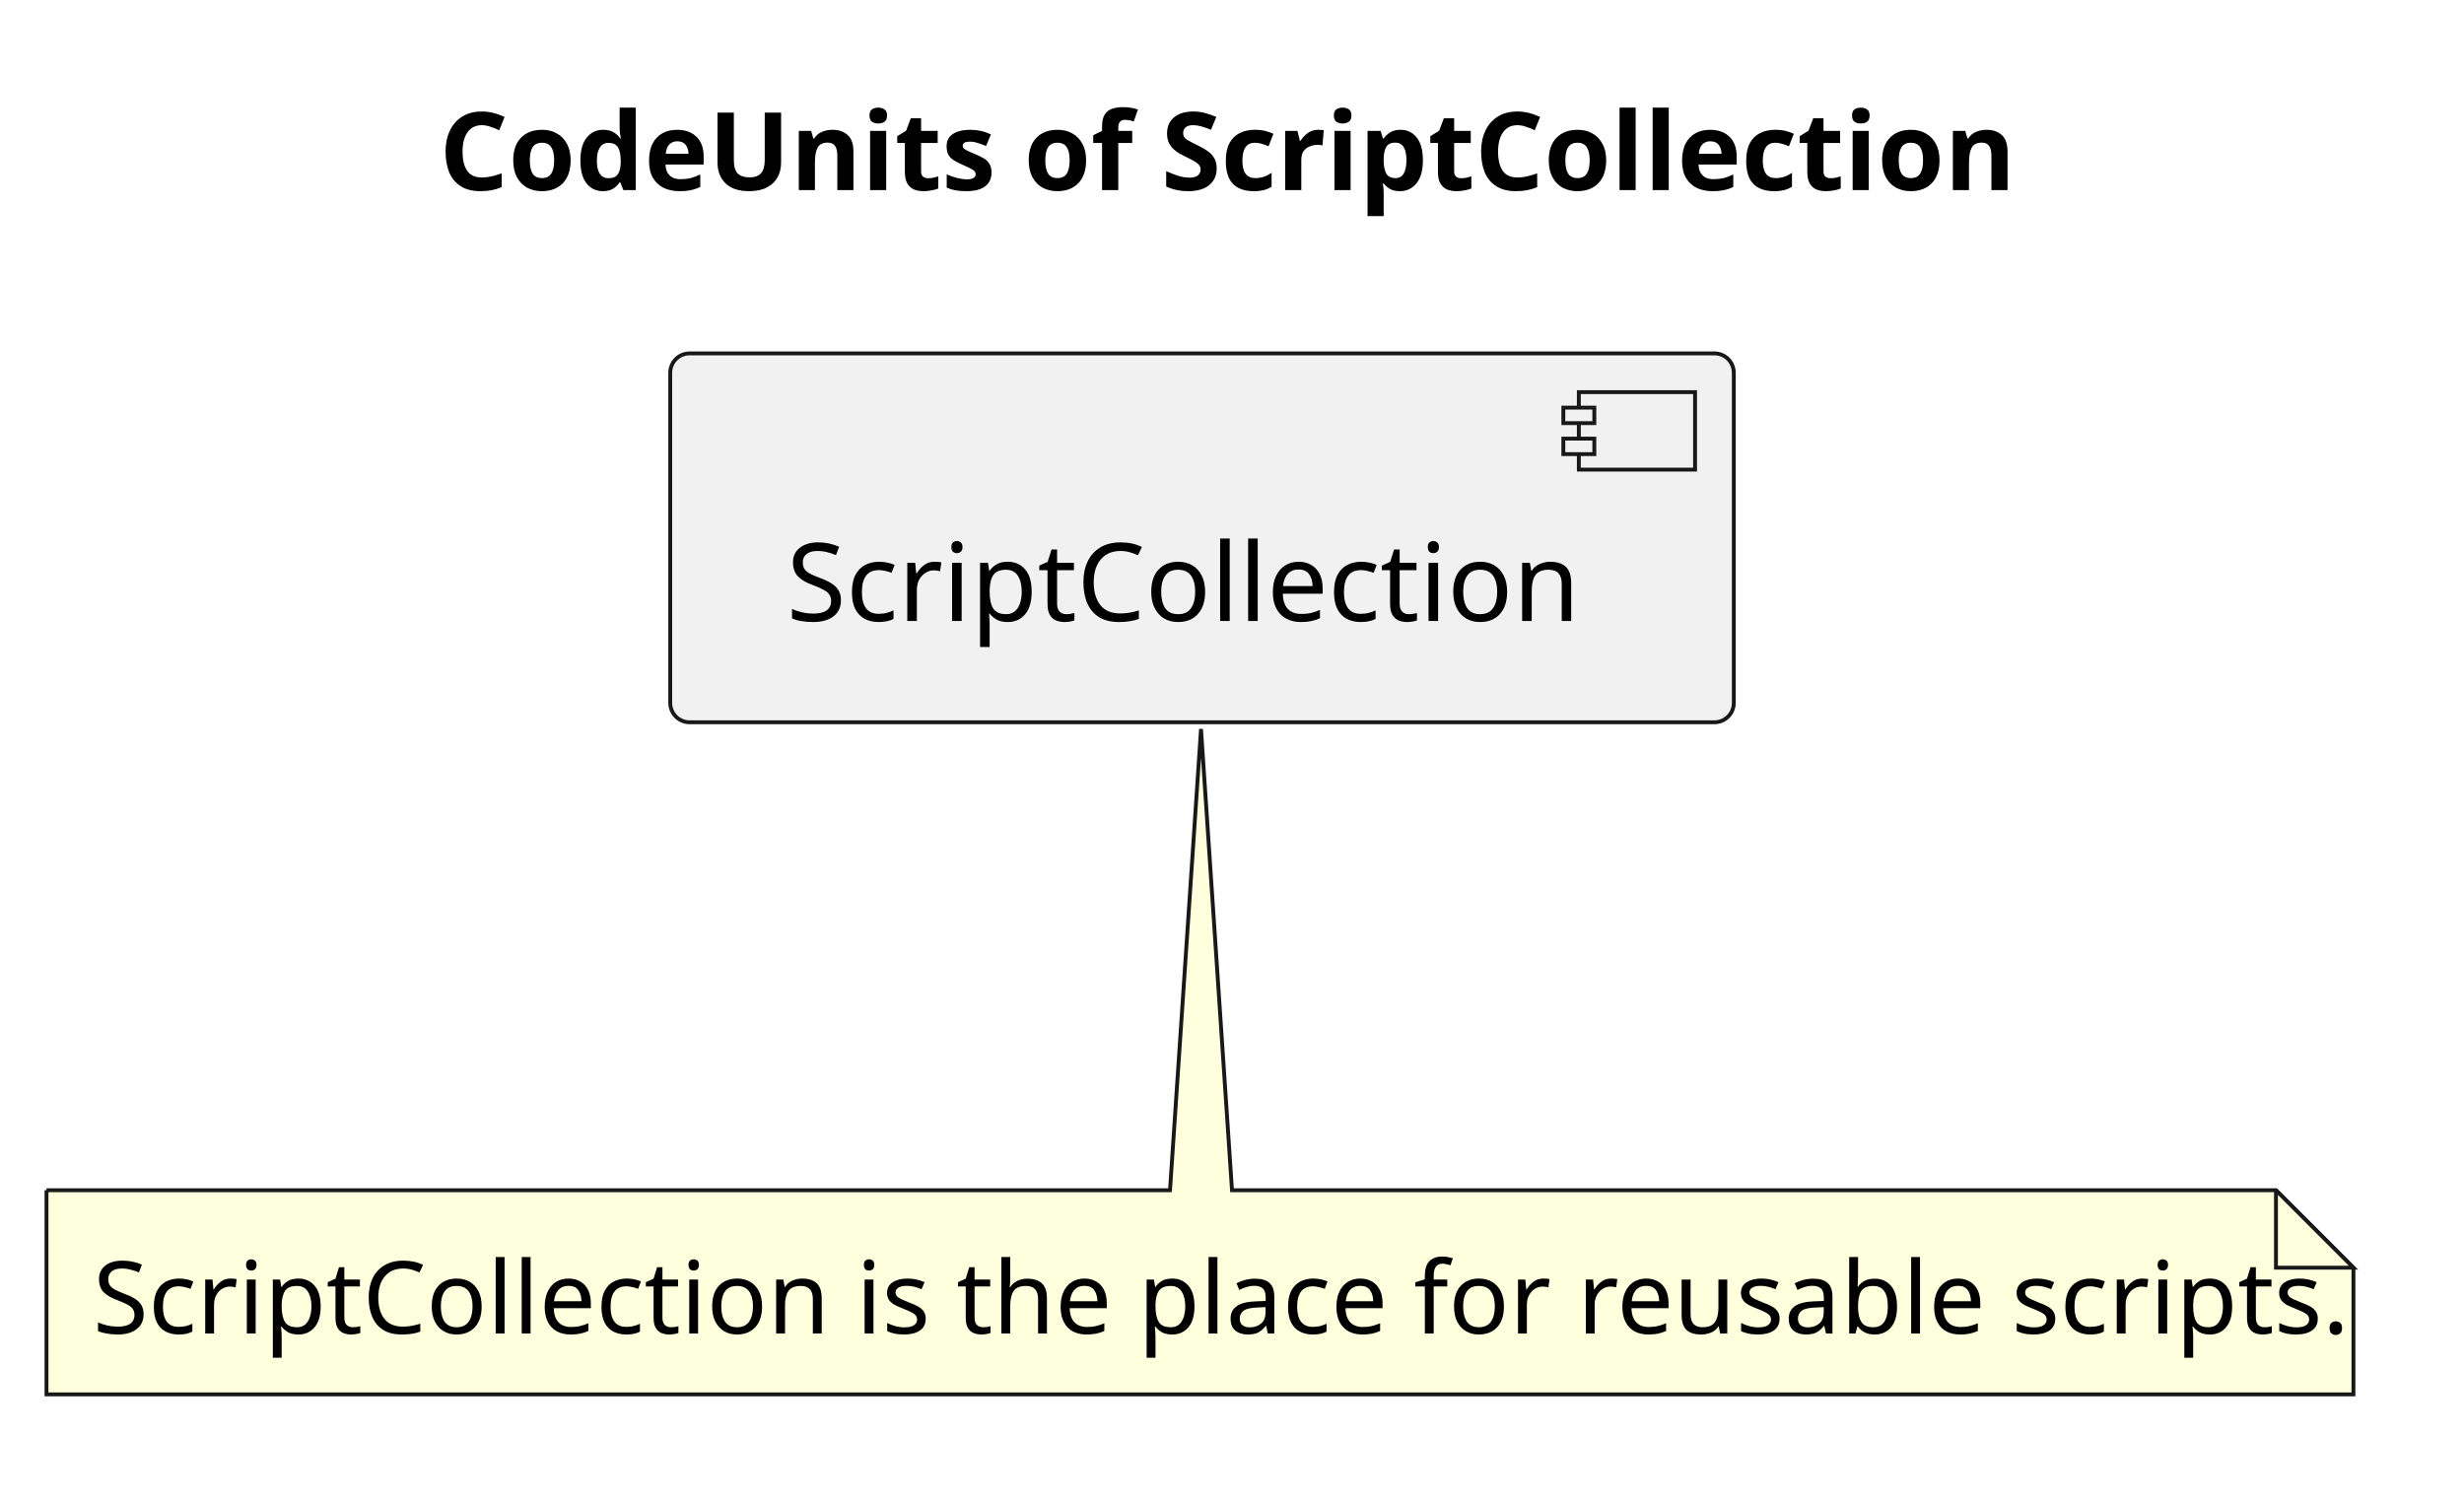
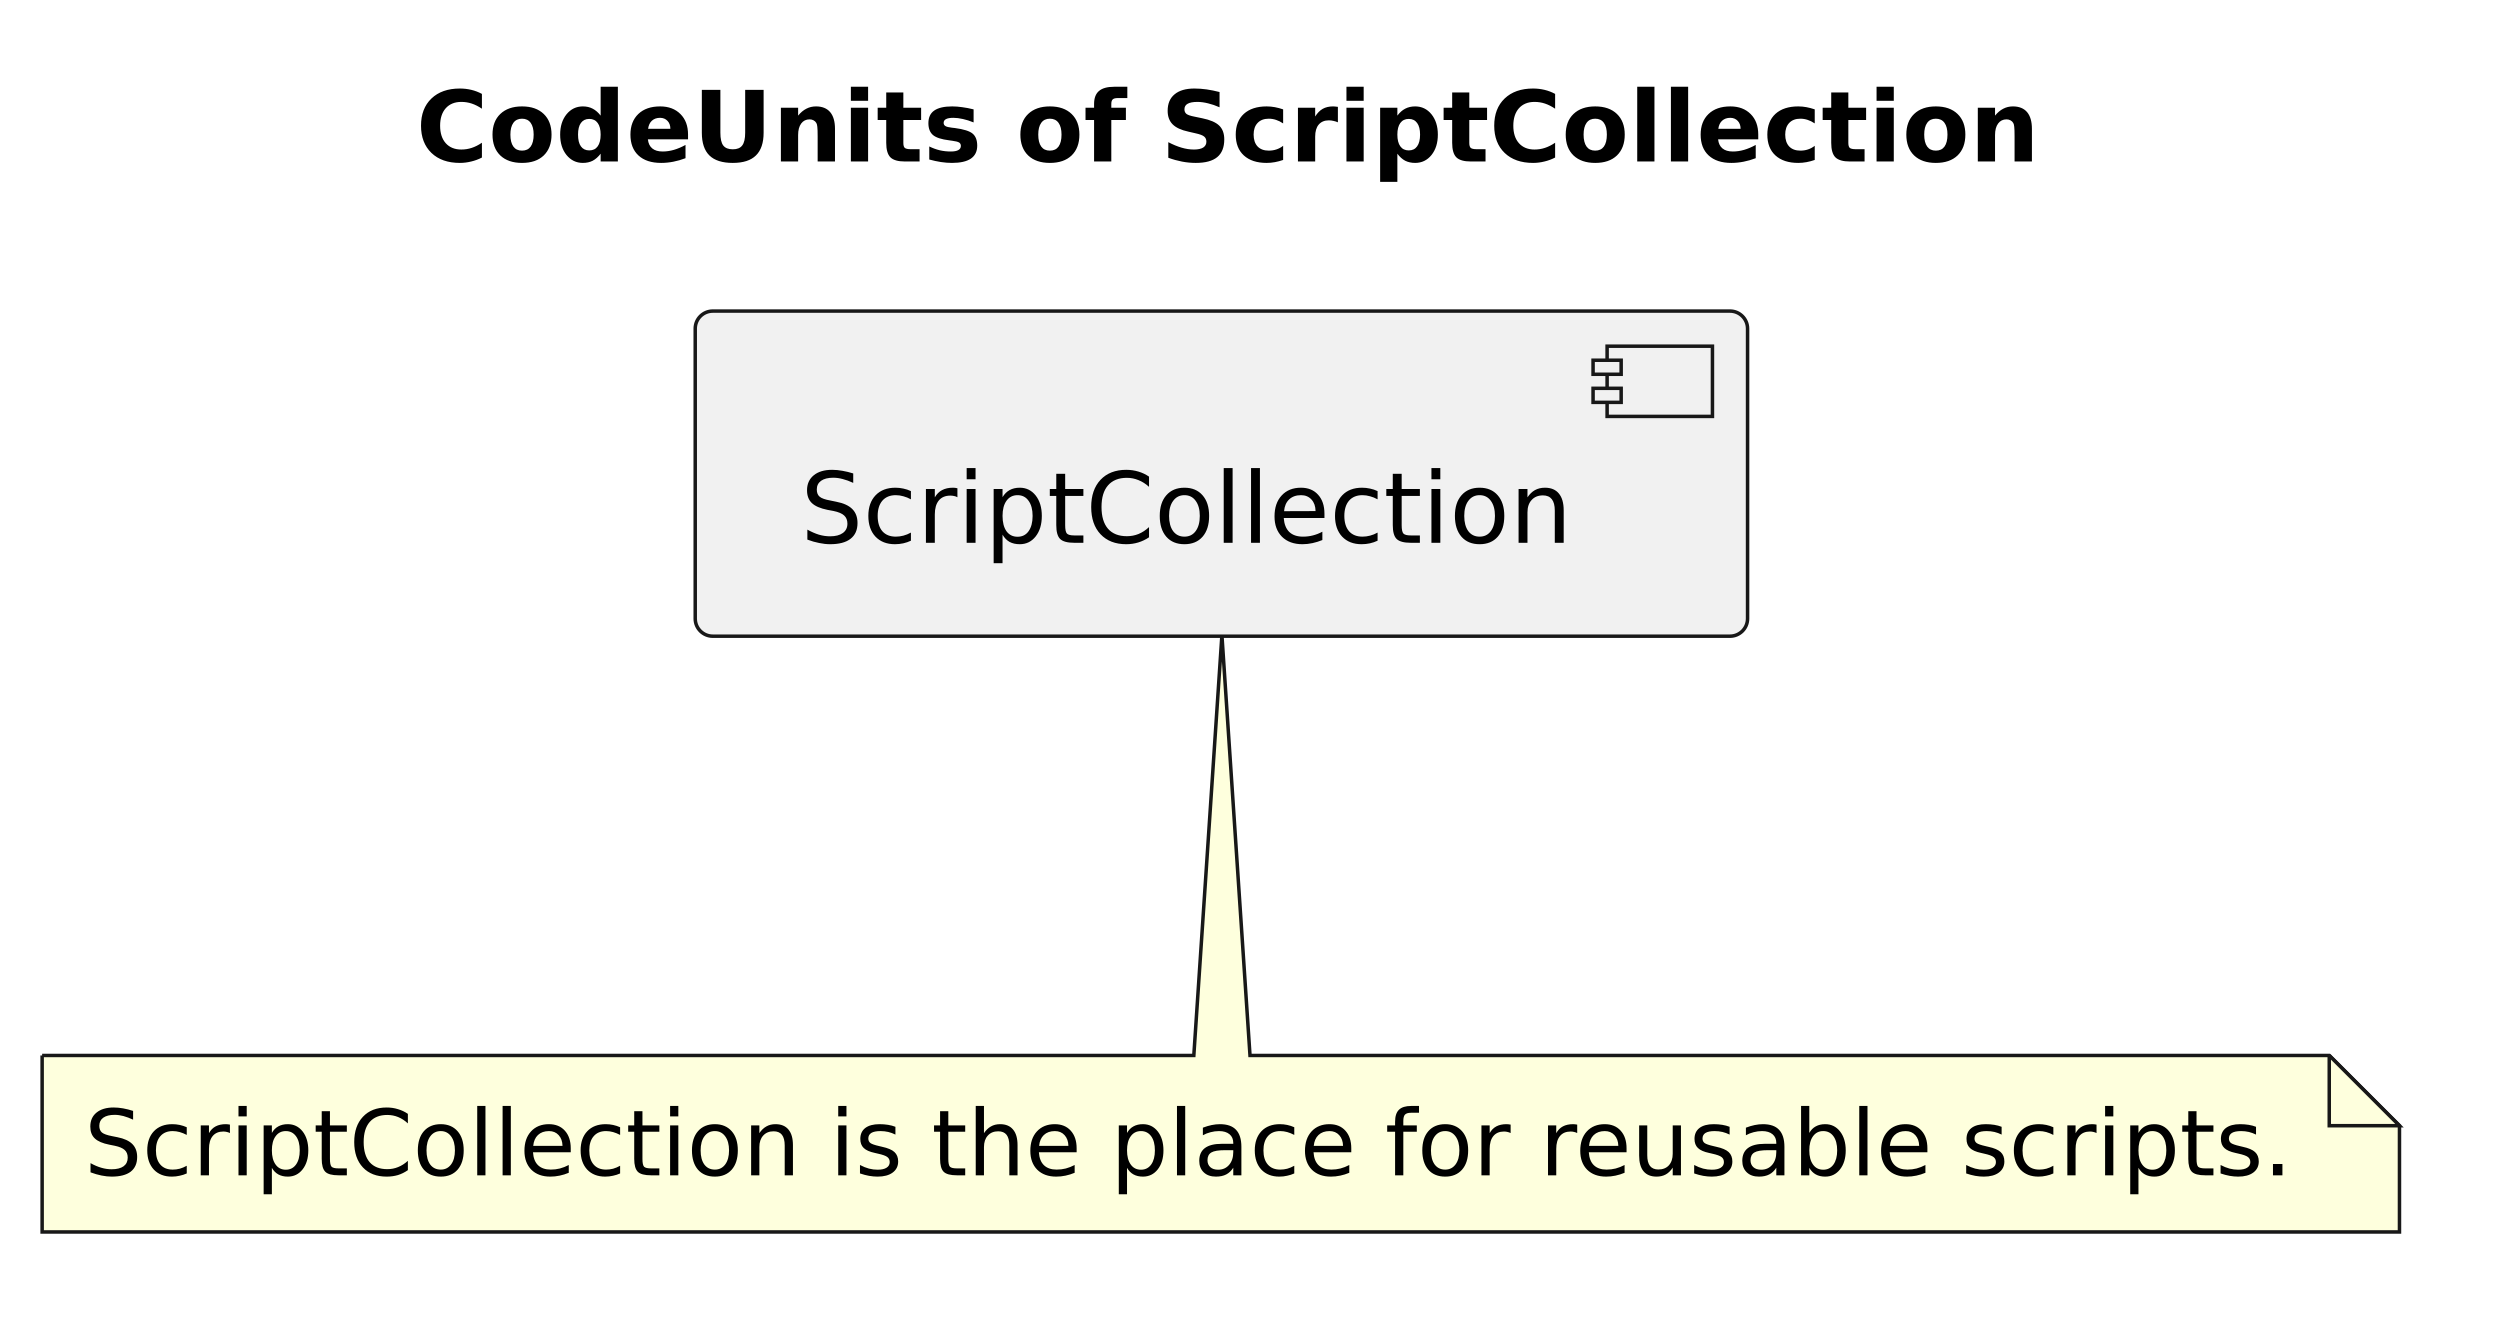
- <svg xmlns="http://www.w3.org/2000/svg" contentStyleType="text/css" data-diagram-type="DESCRIPTION" height="194px" preserveAspectRatio="none" style="width:318px;height:194px;background:#FFFFFF;" version="1.1" viewBox="0 0 318 194" width="318px" zoomAndPan="magnify">
+ <svg xmlns="http://www.w3.org/2000/svg" contentStyleType="text/css" data-diagram-type="DESCRIPTION" height="190px" preserveAspectRatio="none" style="width:356px;height:190px;background:#FFFFFF;" version="1.1" viewBox="0 0 356 190" width="356px" zoomAndPan="magnify">
  <defs />
  <g>
-     <g class="title" data-source-line="1">
-       <text fill="#000000" font-family="sans-serif" font-size="14" font-weight="700" lengthAdjust="spacing" textLength="198.338" x="56.697" y="24.533">CodeUnits of ScriptCollection</text>
+     <g class="title" data-source-line="2">
+       <text fill="#000000" font-family="'DejaVu Sans'" font-size="14" font-weight="700" lengthAdjust="spacing" textLength="231.185" x="59.25" y="22.995">CodeUnits of ScriptCollection</text>
    </g>
-     <g class="entity" data-qualified-name="ScriptCollection" data-source-line="3" id="ent0001">
-       <rect fill="#F1F1F1" height="47.609" rx="2.5" ry="2.5" style="stroke:#181818;stroke-width:0.5;" width="137.262" x="86.5" y="45.609" />
-       <rect fill="#F1F1F1" height="10" style="stroke:#181818;stroke-width:0.5;" width="15" x="203.762" y="50.609" />
-       <rect fill="#F1F1F1" height="2" style="stroke:#181818;stroke-width:0.5;" width="4" x="201.762" y="52.609" />
-       <rect fill="#F1F1F1" height="2" style="stroke:#181818;stroke-width:0.5;" width="4" x="201.762" y="56.609" />
-       <text fill="#000000" font-family="sans-serif" font-size="14" lengthAdjust="spacing" textLength="97.262" x="101.5" y="80.143">ScriptCollection</text>
+     <g class="entity" data-qualified-name="ScriptCollection" data-source-line="4" id="ent0001">
+       <rect fill="#F1F1F1" height="46.297" rx="2.5" ry="2.5" style="stroke:#181818;stroke-width:0.5;" width="149.853" x="99" y="44.297" />
+       <rect fill="#F1F1F1" height="10" style="stroke:#181818;stroke-width:0.5;" width="15" x="228.853" y="49.297" />
+       <rect fill="#F1F1F1" height="2" style="stroke:#181818;stroke-width:0.5;" width="4" x="226.853" y="51.297" />
+       <rect fill="#F1F1F1" height="2" style="stroke:#181818;stroke-width:0.5;" width="4" x="226.853" y="55.297" />
+       <text fill="#000000" font-family="'DejaVu Sans'" font-size="14" lengthAdjust="spacing" textLength="109.853" x="114" y="77.292">ScriptCollection</text>
    </g>
-     <g class="entity" data-qualified-name="ScriptCollectionNote" data-source-line="5" id="ent0002">
-       <path d="M6,153.609 L6,179.961 A0,0 0 0 0 6,179.961 L303.732,179.961 A0,0 0 0 0 303.732,179.961 L303.732,163.609 L293.732,153.609 L159,153.609 L155,94.089 L151,153.609 L6,153.609 A0,0 0 0 0 6,153.609" fill="#FEFFDD" style="stroke:#181818;stroke-width:0.5;" />
-       <path d="M293.732,153.609 L293.732,163.609 L303.732,163.609 L293.732,153.609" fill="#FEFFDD" style="stroke:#181818;stroke-width:0.5;" />
-       <text fill="#000000" font-family="sans-serif" font-size="13" lengthAdjust="spacing" textLength="276.732" x="12" y="172.105">ScriptCollection is the place for reusable scripts.</text>
+     <g class="entity" data-qualified-name="ScriptCollectionNote" data-source-line="6" id="ent0002">
+       <path d="M6,150.297 L6,175.43 A0,0 0 0 0 6,175.43 L341.685,175.43 A0,0 0 0 0 341.685,175.43 L341.685,160.297 L331.685,150.297 L178,150.297 L174,90.457 L170,150.297 L6,150.297 A0,0 0 0 0 6,150.297" fill="#FEFFDD" style="stroke:#181818;stroke-width:0.5;" />
+       <path d="M331.685,150.297 L331.685,160.297 L341.685,160.297 L331.685,150.297" fill="#FEFFDD" style="stroke:#181818;stroke-width:0.5;" />
+       <text fill="#000000" font-family="'DejaVu Sans'" font-size="13" lengthAdjust="spacing" textLength="314.685" x="12" y="167.364">ScriptCollection is the place for reusable scripts.</text>
    </g>
  </g>
</svg>
